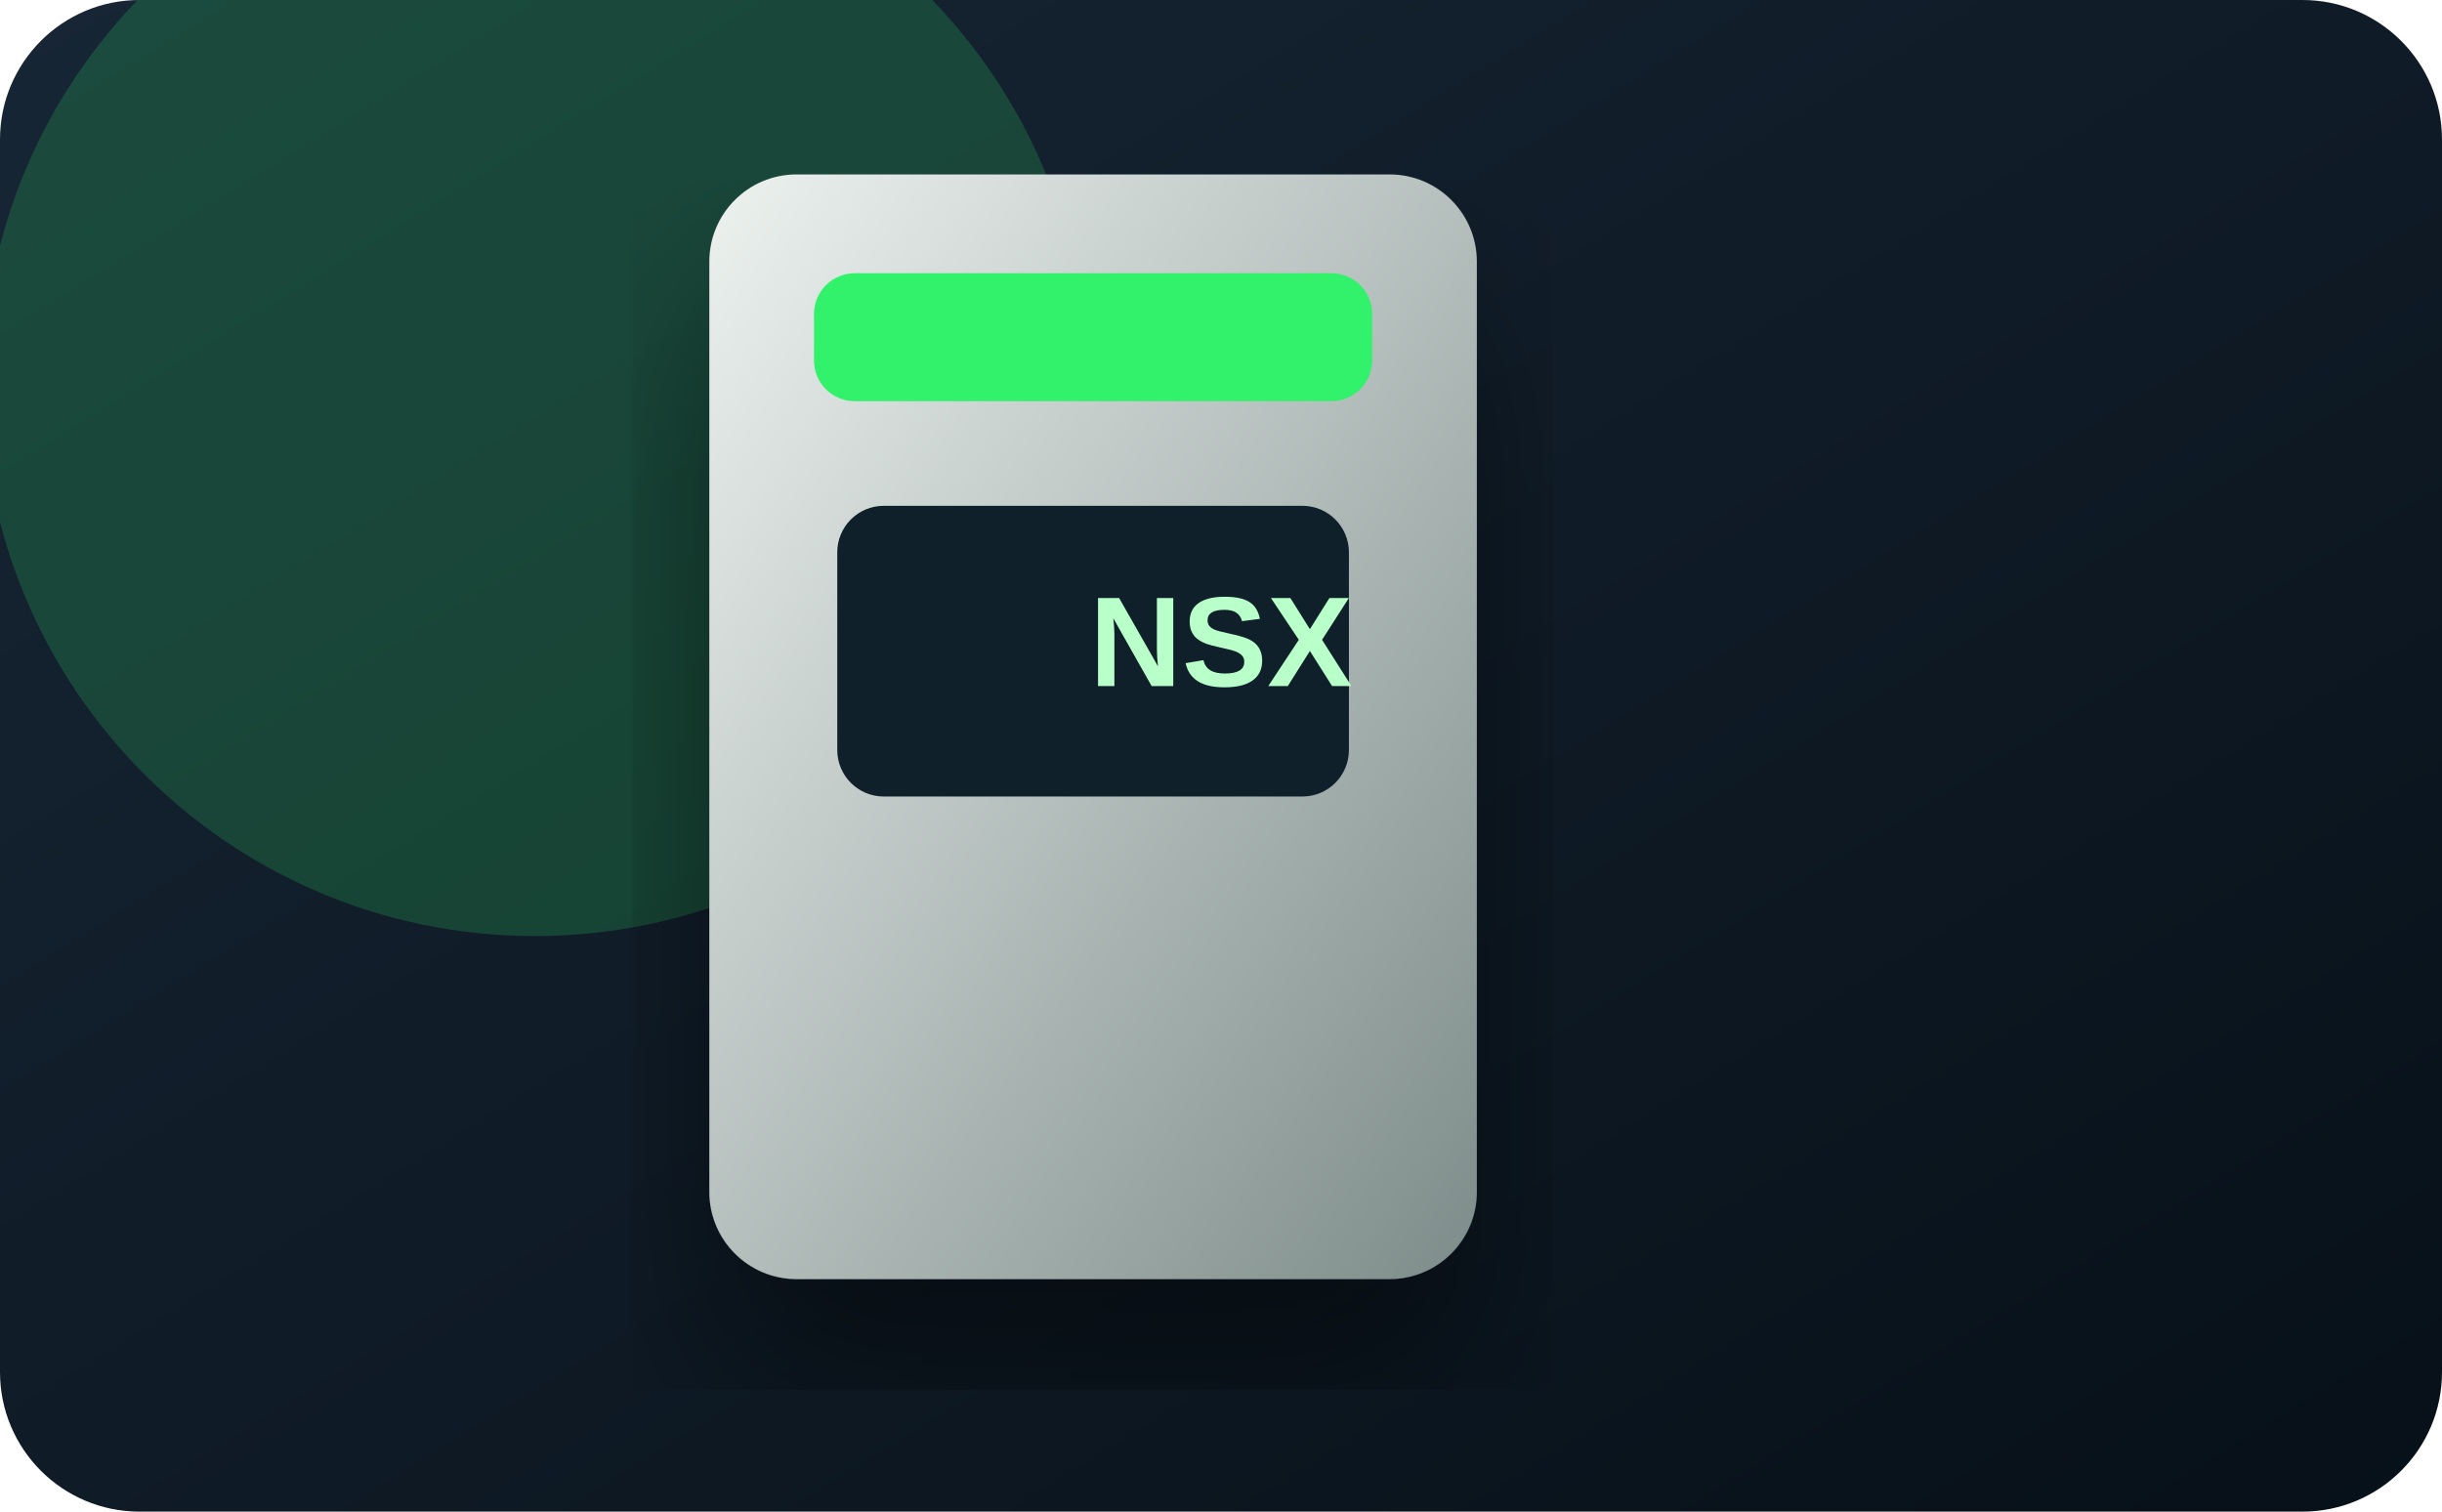
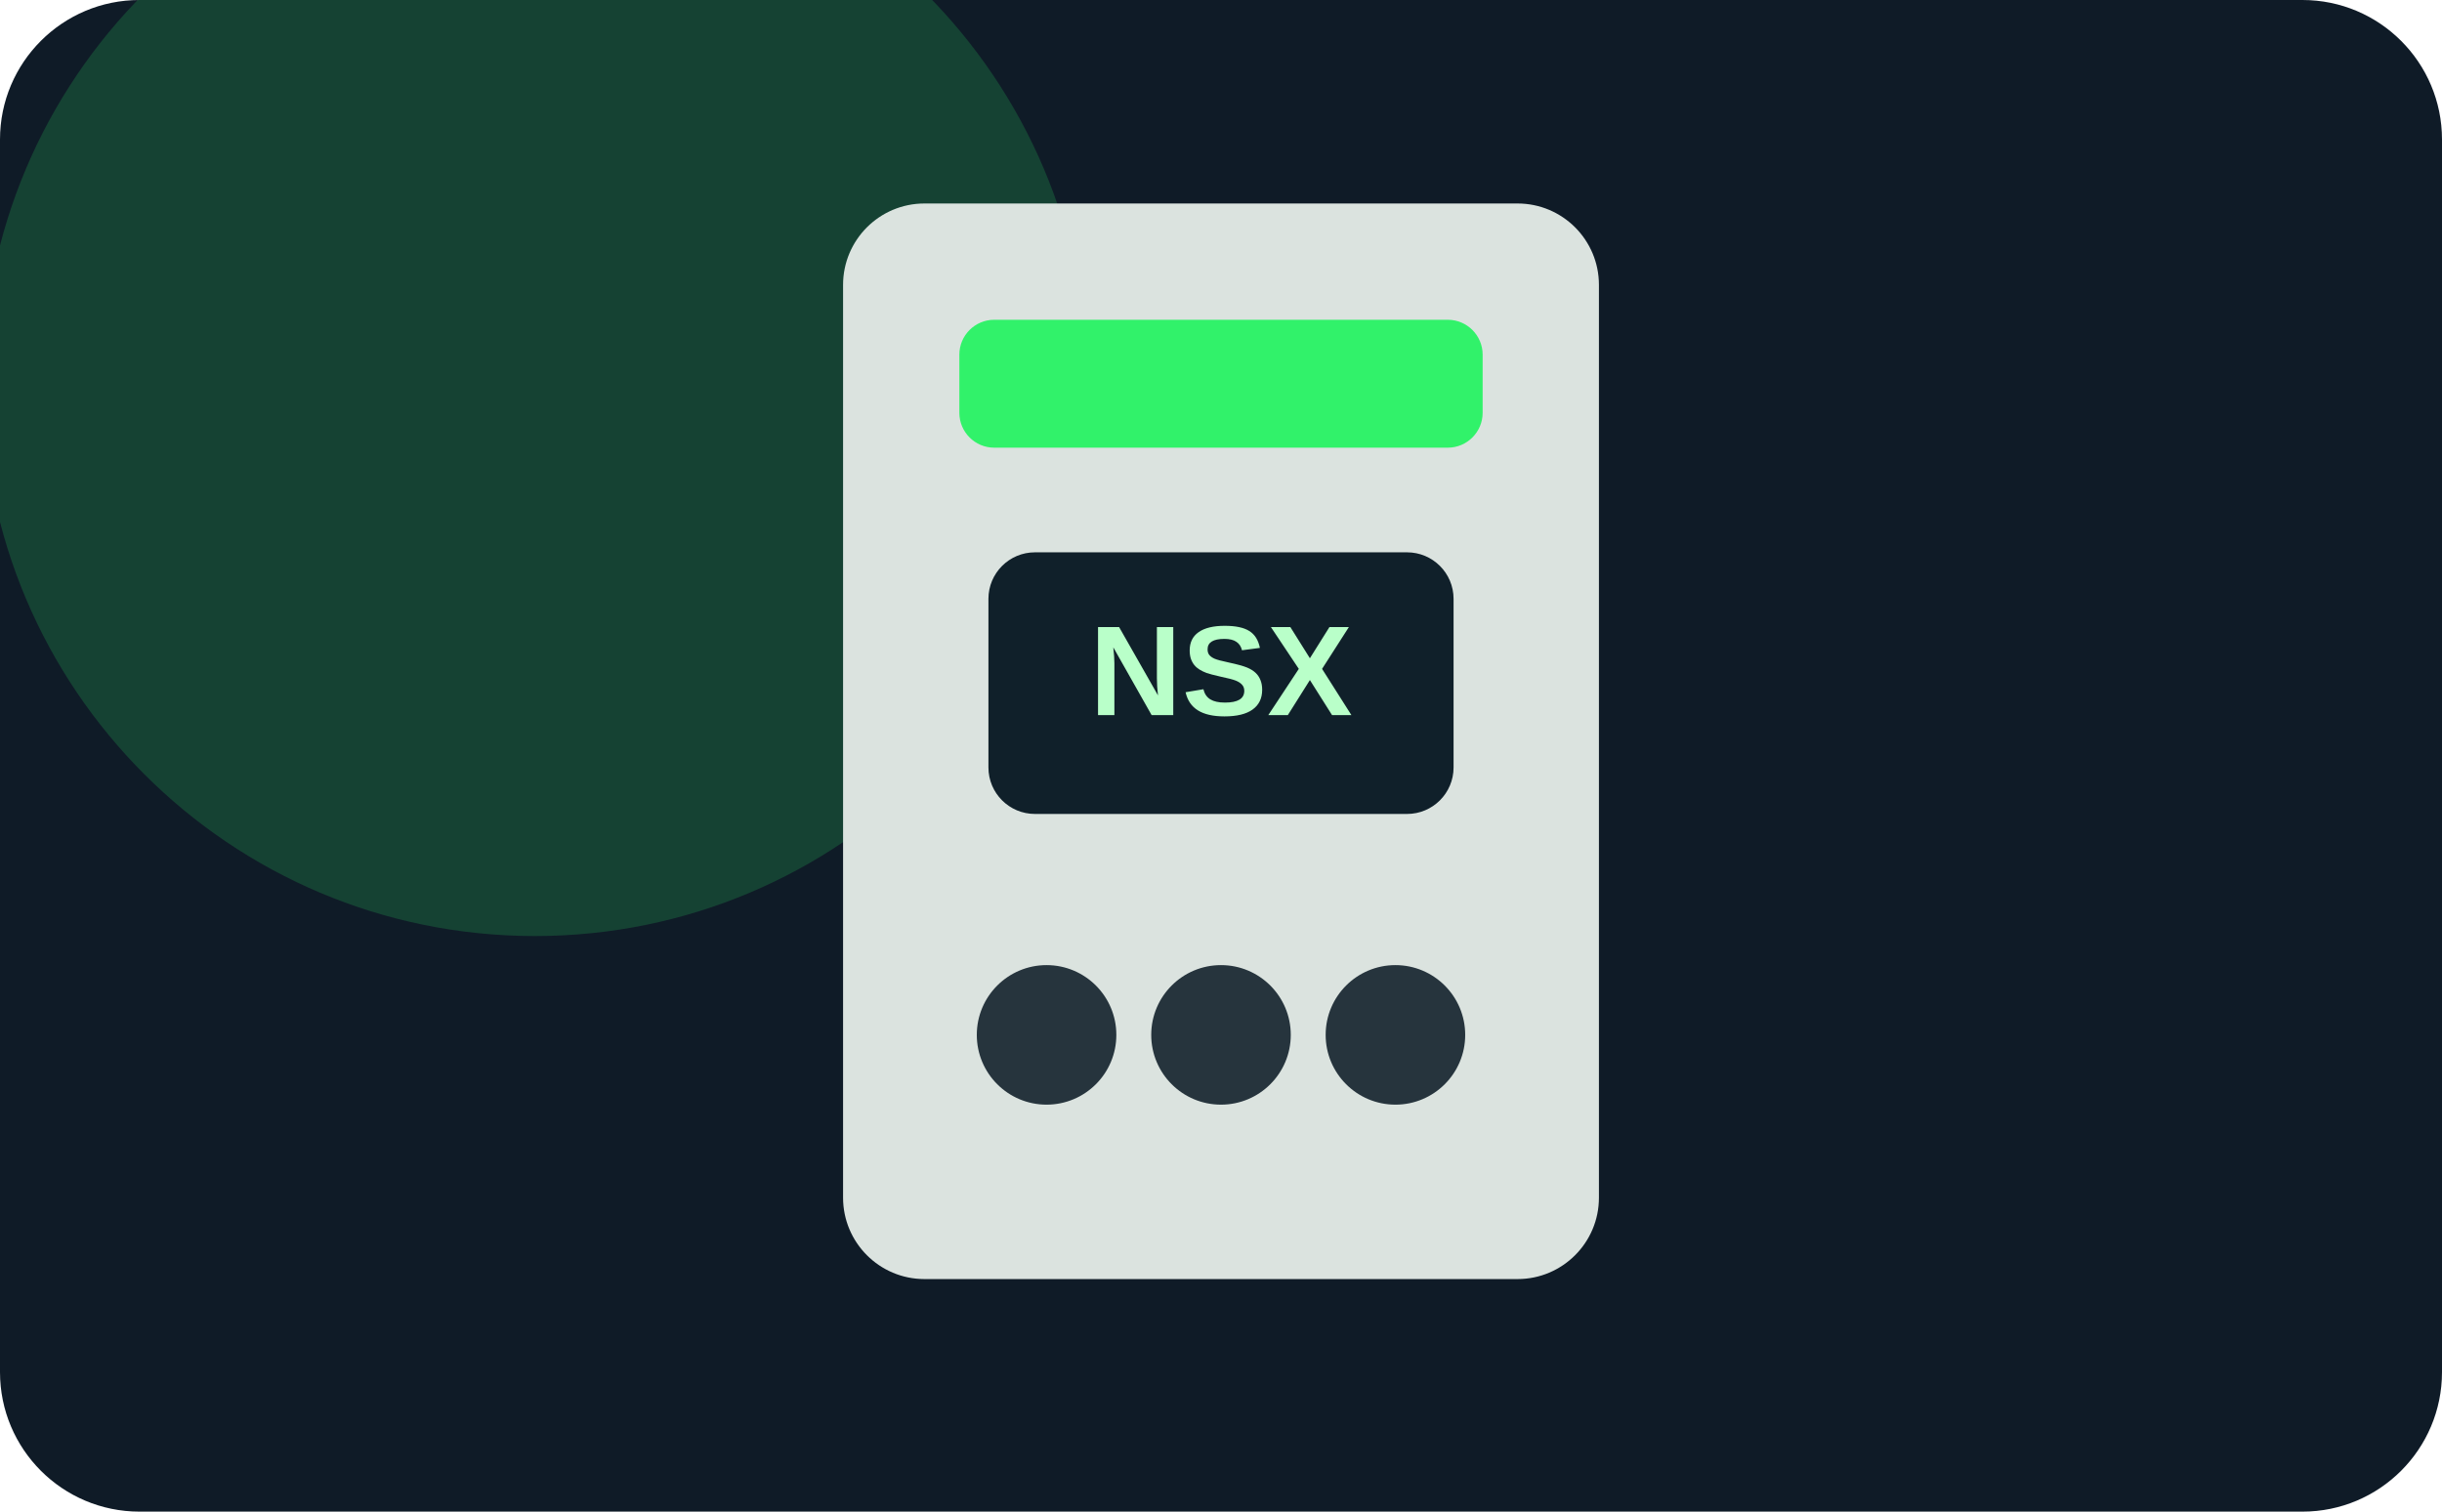
<svg xmlns="http://www.w3.org/2000/svg" width="420" height="260" viewBox="0 0 420 260">
-   <defs>
-     <linearGradient id="bg" x1="0" x2="1" y1="0" y2="1">
-       <stop offset="0" stop-color="#172635" />
-       <stop offset="1" stop-color="#071018" />
-     </linearGradient>
-     <linearGradient id="body" x1="0" x2="1" y1="0" y2="1">
-       <stop offset="0" stop-color="#edf2ef" />
-       <stop offset="1" stop-color="#7d8c8a" />
-     </linearGradient>
-     <filter id="s">
-       <feDropShadow dx="0" dy="20" stdDeviation="16" flood-color="#000" flood-opacity=".45" />
-     </filter>
-   </defs>
-   <rect width="420" height="260" rx="24" fill="url(#bg)" />
+   <rect width="420" height="260" rx="24" fill="#0f1b27" />
  <circle cx="92" cy="66" r="95" fill="#31f26a" opacity=".18" />
-   <rect x="122" y="30" width="132" height="190" rx="15" fill="url(#body)" filter="url(#s)" />
-   <rect x="140" y="47" width="96" height="22" rx="7" fill="#31f26a" />
-   <rect x="144" y="87" width="88" height="50" rx="8" fill="#0f202a" />
-   <text x="210" y="118" fill="#b9ffc9" font-family="Arial" font-size="22" font-weight="700" text-anchor="middle">NSX</text>
+   <rect x="145" y="35" width="130" height="185" rx="14" fill="#dbe3df" />
+   <rect x="165" y="55" width="90" height="22" rx="6" fill="#31f26a" />
+   <rect x="170" y="95" width="80" height="45" rx="8" fill="#10202a" />
+   <text x="210" y="123" fill="#b9ffc9" font-family="Arial" font-size="22" font-weight="700" text-anchor="middle">NSX</text>
+   <circle cx="180" cy="178" r="12" fill="#26343d" />
+   <circle cx="210" cy="178" r="12" fill="#26343d" />
+   <circle cx="240" cy="178" r="12" fill="#26343d" />
</svg>
